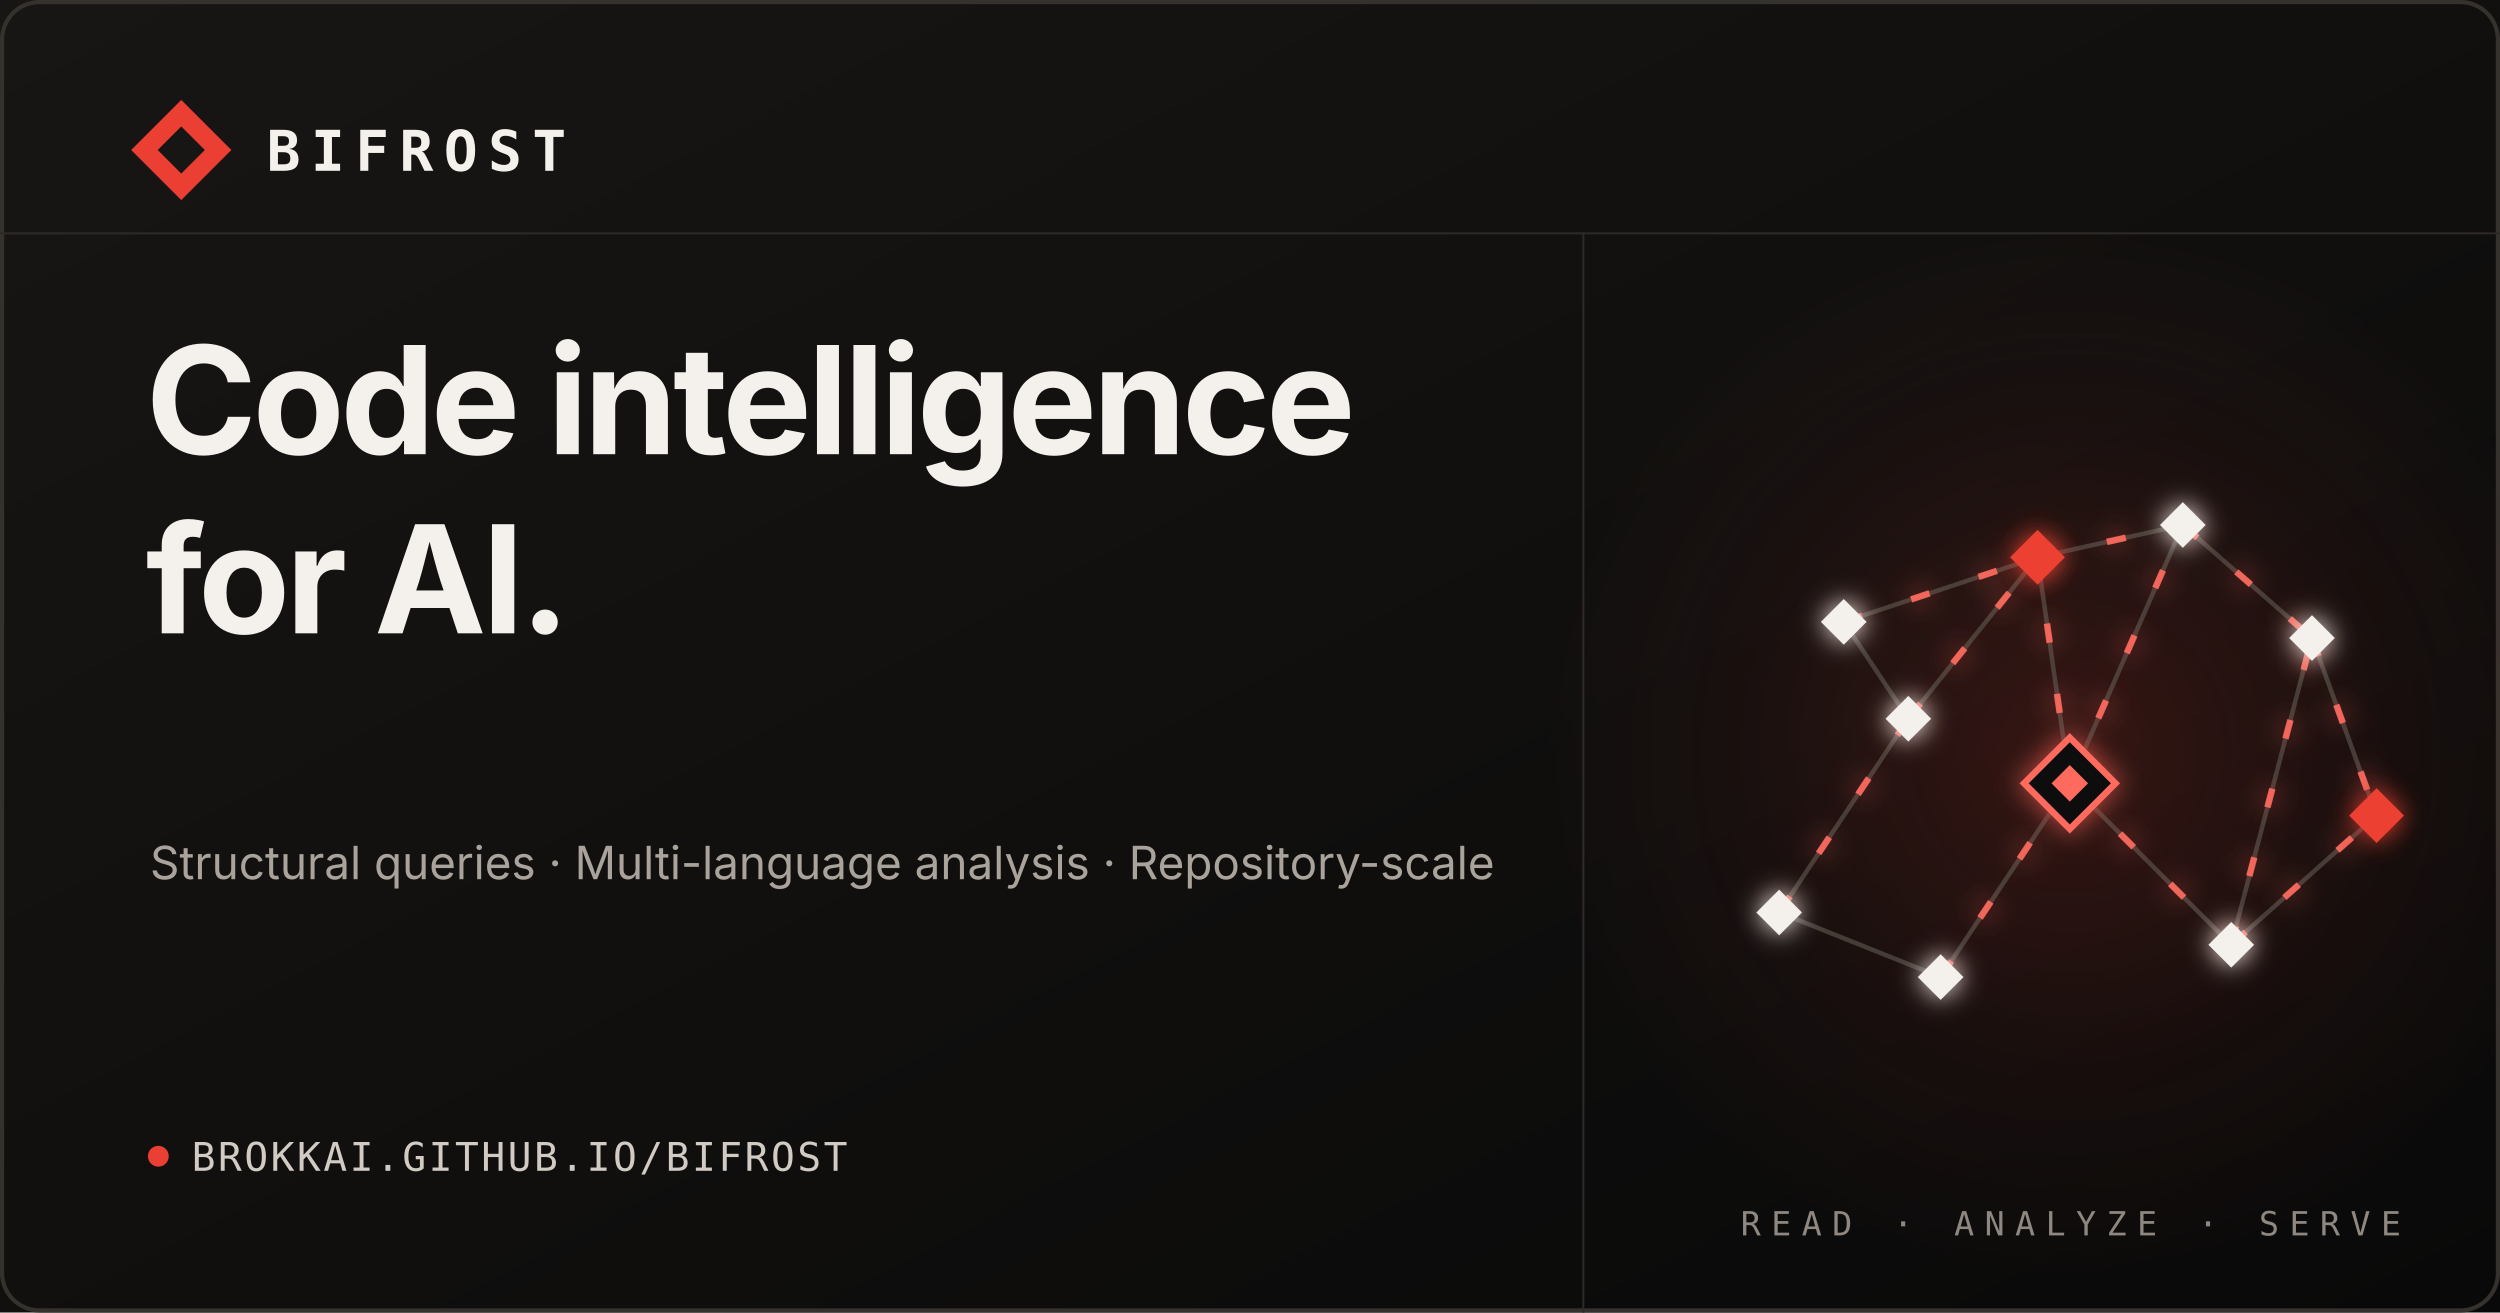
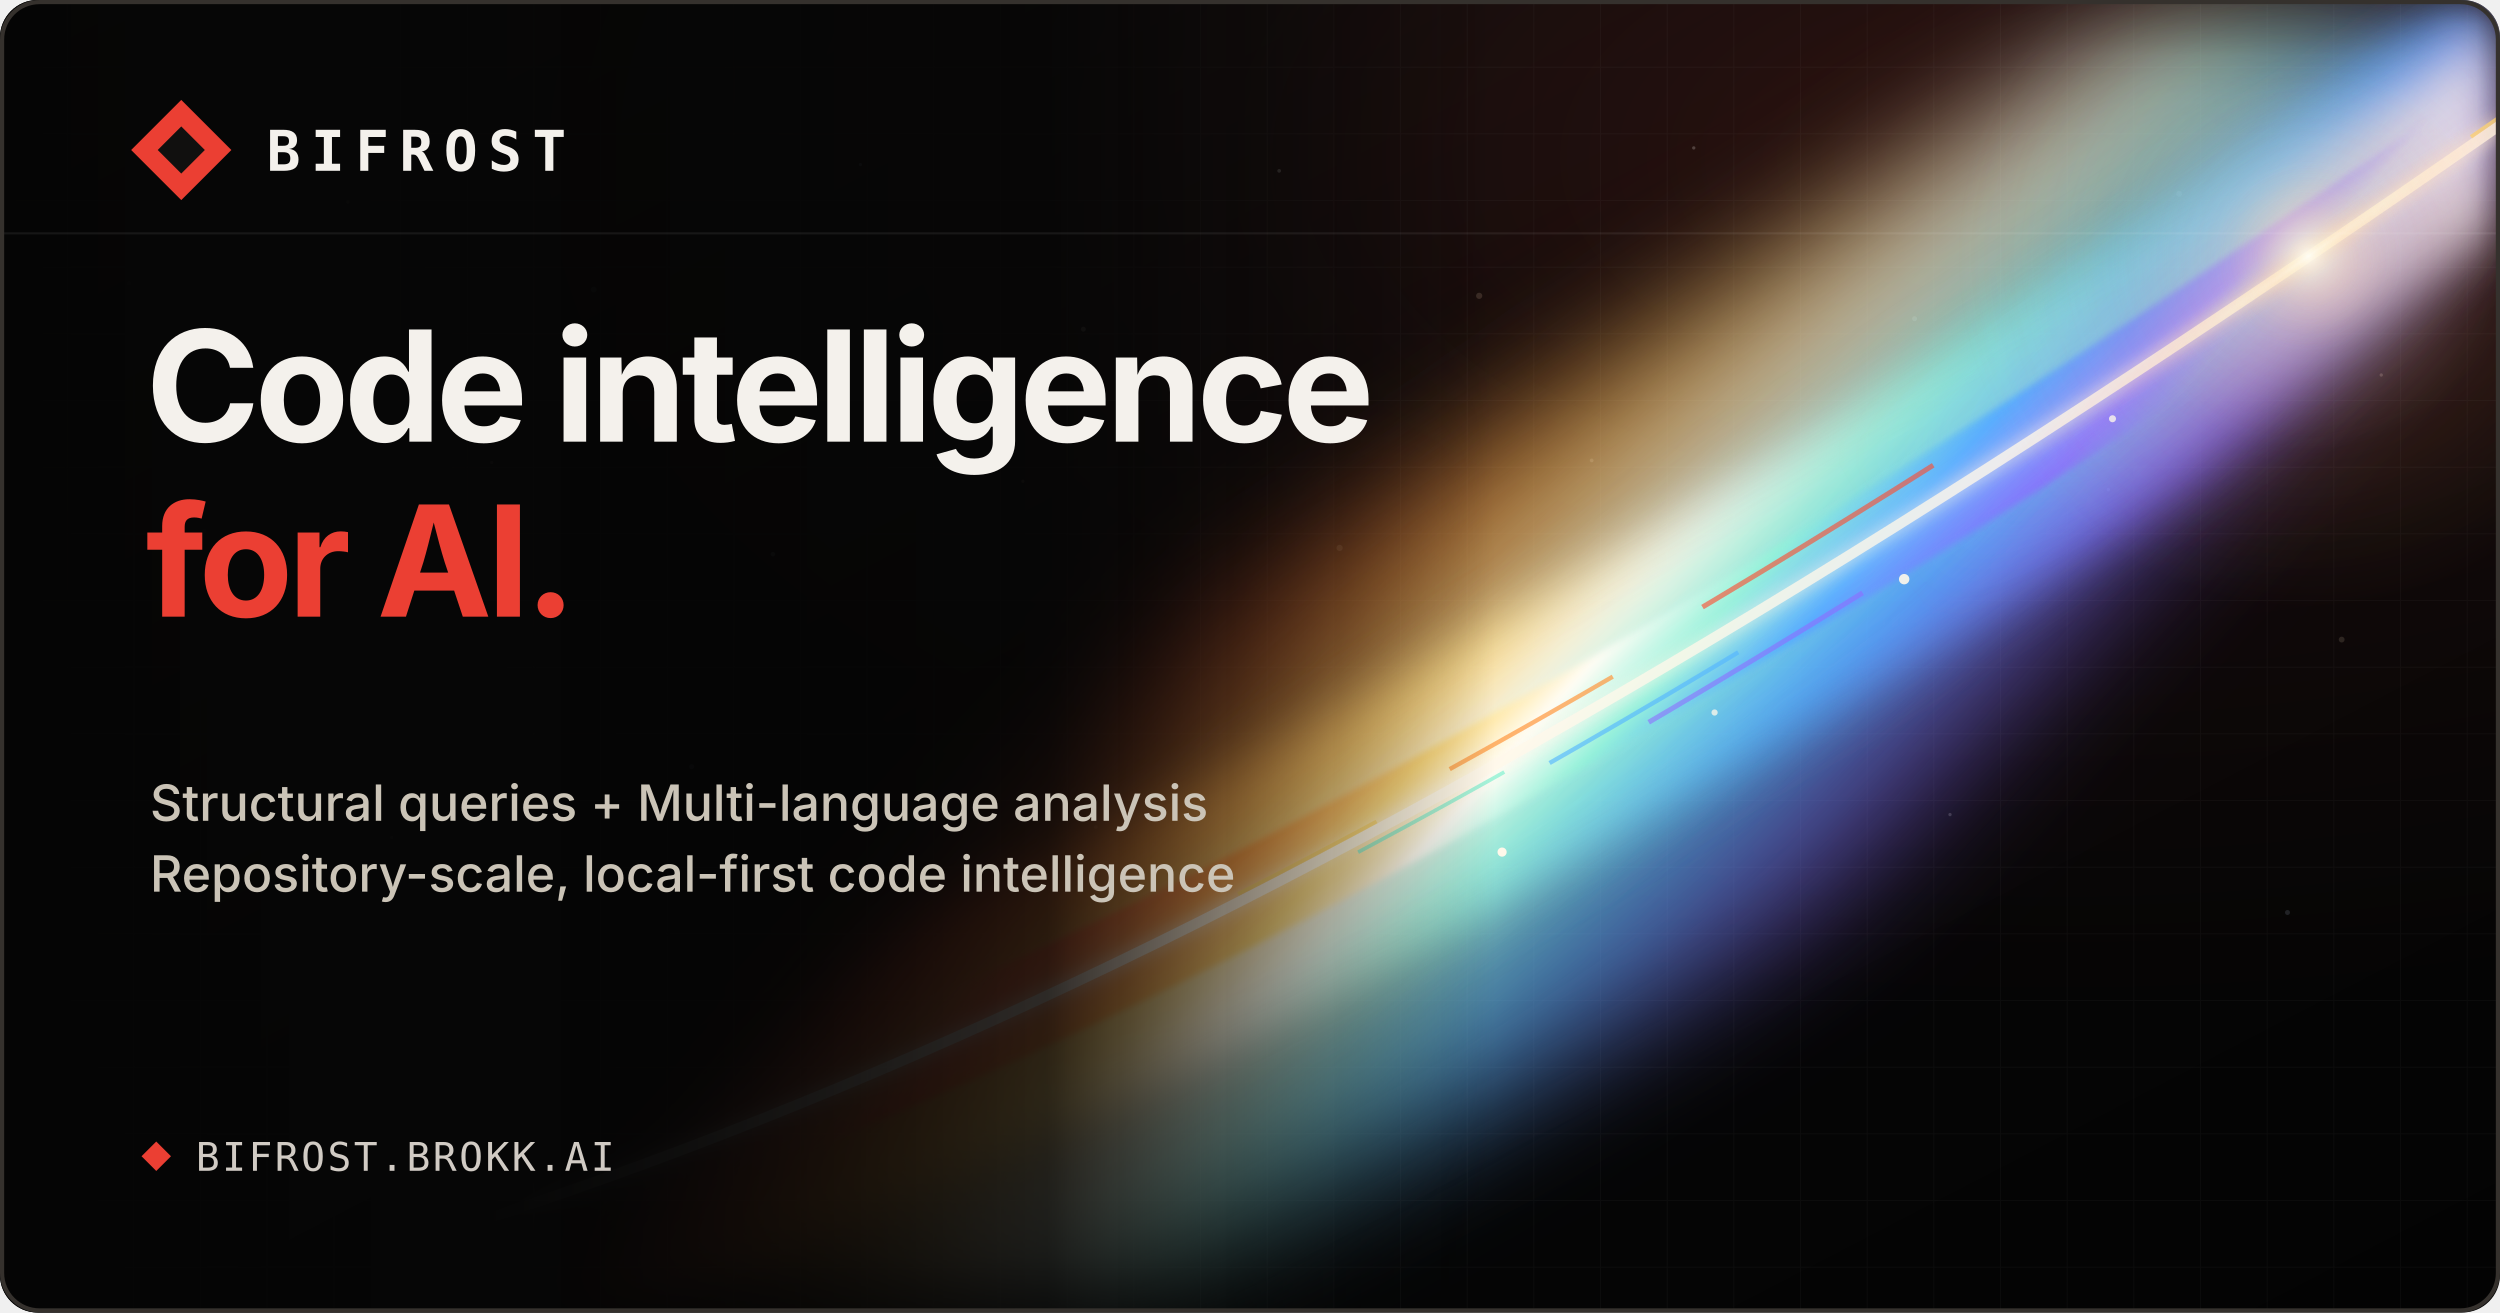
<svg xmlns="http://www.w3.org/2000/svg" width="1200" height="630" viewBox="0 0 1200 630" role="img" aria-labelledby="title description">
  <defs>
    <linearGradient id="background" x1="0" y1="0" x2="1" y2="1">
-       <stop offset="0" stop-color="#181614" />
-       <stop offset="0.55" stop-color="#100f0e" />
-       <stop offset="1" stop-color="#090909" />
+       <stop offset="0" stop-color="#11100f" />
+       <stop offset="0.48" stop-color="#080808" />
+       <stop offset="1" stop-color="#030303" />
    </linearGradient>
-     <radialGradient id="graphGlow" cx="50%" cy="50%" r="52%">
-       <stop offset="0" stop-color="#eb3f33" stop-opacity="0.18" />
-       <stop offset="0.6" stop-color="#eb3f33" stop-opacity="0.05" />
+     <radialGradient id="warm-glow" cx="82%" cy="12%" r="65%">
+       <stop offset="0" stop-color="#eb3f33" stop-opacity="0.16" />
+       <stop offset="0.5" stop-color="#eb3f33" stop-opacity="0.04" />
      <stop offset="1" stop-color="#eb3f33" stop-opacity="0" />
    </radialGradient>
-     <filter id="glow" x="-80%" y="-80%" width="260%" height="260%">
+     <pattern id="grid" width="32" height="32" patternUnits="userSpaceOnUse">
+       <path d="M32 0H0V32" fill="none" stroke="#ffffff" stroke-opacity="0.028" />
+     </pattern>
+     <linearGradient id="beam-spectrum-aura" gradientUnits="userSpaceOnUse" x1="560" y1="280" x2="820" y2="520">
+       <stop offset="0" stop-color="#ff3b2c" stop-opacity="0" />
+       <stop offset="0.1" stop-color="#ff5a33" stop-opacity="0.65" />
+       <stop offset="0.22" stop-color="#ff9a3c" stop-opacity="0.85" />
+       <stop offset="0.36" stop-color="#ffd975" />
+       <stop offset="0.47" stop-color="#fffdf4" />
+       <stop offset="0.58" stop-color="#8ff0d8" />
+       <stop offset="0.74" stop-color="#4fa8ff" stop-opacity="0.95" />
+       <stop offset="0.9" stop-color="#8a63ff" stop-opacity="0.75" />
+       <stop offset="1" stop-color="#8a63ff" stop-opacity="0" />
+     </linearGradient>
+     <linearGradient id="beam-spectrum-body" gradientUnits="userSpaceOnUse" x1="600" y1="318" x2="780" y2="482">
+       <stop offset="0" stop-color="#ff3b2c" stop-opacity="0" />
+       <stop offset="0.08" stop-color="#ff5a33" stop-opacity="0.75" />
+       <stop offset="0.24" stop-color="#ff9a3c" stop-opacity="0.95" />
+       <stop offset="0.38" stop-color="#ffd975" />
+       <stop offset="0.5" stop-color="#fffdf4" />
+       <stop offset="0.62" stop-color="#8ff0d8" />
+       <stop offset="0.76" stop-color="#4fa8ff" stop-opacity="0.95" />
+       <stop offset="0.92" stop-color="#8a63ff" stop-opacity="0.75" />
+       <stop offset="1" stop-color="#8a63ff" stop-opacity="0" />
+     </linearGradient>
+     <linearGradient id="beam-ramp" gradientUnits="userSpaceOnUse" x1="510" y1="460" x2="1180" y2="78">
+       <stop offset="0" stop-color="#fff3d9" stop-opacity="0" />
+       <stop offset="0.58" stop-color="#fff3d9" stop-opacity="0" />
+       <stop offset="0.86" stop-color="#ffe9bd" stop-opacity="0.3" />
+       <stop offset="1" stop-color="#fffdf4" stop-opacity="0.72" />
+     </linearGradient>
+     <linearGradient id="beam-entry" x1="0" y1="0" x2="1" y2="0">
+       <stop offset="0" stop-color="black" />
+       <stop offset="0.19" stop-color="black" />
+       <stop offset="0.43" stop-color="white" />
+       <stop offset="1" stop-color="white" />
+     </linearGradient>
+     <mask id="beam-entry-mask" maskUnits="userSpaceOnUse" x="0" y="0" width="1200" height="630">
+       <rect width="1200" height="630" fill="url(#beam-entry)" />
+     </mask>
+     <filter id="beam-blur-xl" x="-20%" y="-50%" width="140%" height="200%">
+       <feGaussianBlur stdDeviation="28" />
+     </filter>
+     <filter id="beam-blur-lg" x="-12%" y="-25%" width="124%" height="150%">
+       <feGaussianBlur stdDeviation="12" />
+     </filter>
+     <filter id="beam-blur-sm" x="-5%" y="-12%" width="110%" height="124%">
+       <feGaussianBlur stdDeviation="1.6" />
+     </filter>
+     <filter id="core-glow" x="-5%" y="-20%" width="110%" height="140%">
      <feGaussianBlur stdDeviation="4" result="blur" />
      <feMerge>
        <feMergeNode in="blur" />
        <feMergeNode in="SourceGraphic" />
      </feMerge>
    </filter>
+     <radialGradient id="flare-glow">
+       <stop offset="0" stop-color="#fffdf4" stop-opacity="0.76" />
+       <stop offset="0.22" stop-color="#ffe9bd" stop-opacity="0.32" />
+       <stop offset="0.55" stop-color="#ffb27a" stop-opacity="0.1" />
+       <stop offset="1" stop-color="#ffb27a" stop-opacity="0" />
+     </radialGradient>
+     <linearGradient id="copy-scrim" x1="0" y1="0" x2="1" y2="0">
+       <stop offset="0" stop-color="#050505" stop-opacity="0.98" />
+       <stop offset="0.7" stop-color="#050505" stop-opacity="0.83" />
+       <stop offset="1" stop-color="#050505" stop-opacity="0" />
+     </linearGradient>
+     <clipPath id="card-clip">
+       <rect width="1200" height="630" rx="18" />
+     </clipPath>
  </defs>
-   <rect width="1200" height="630" fill="url(#background)" />
+   <g clip-path="url(#card-clip)">
+     <rect width="1200" height="630" fill="url(#background)" />
+     <rect width="1200" height="630" fill="url(#warm-glow)" />
+     <rect width="1200" height="630" fill="url(#grid)" />
+     <g opacity="0.72">
+       <circle cx="62" cy="136" r="1.1" fill="#f4f1ec" opacity="0.22" />
+       <circle cx="167" cy="97" r="0.8" fill="#ffe3c2" opacity="0.28" />
+       <circle cx="285" cy="139" r="1.4" fill="#f4f1ec" opacity="0.16" />
+       <circle cx="413" cy="79" r="0.8" fill="#cfe0ff" opacity="0.24" />
+       <circle cx="520" cy="158" r="1.2" fill="#f4f1ec" opacity="0.2" />
+       <circle cx="614" cy="82" r="0.9" fill="#f4f1ec" opacity="0.24" />
+       <circle cx="710" cy="142" r="1.5" fill="#ffe3c2" opacity="0.2" />
+       <circle cx="813" cy="71" r="0.8" fill="#f4f1ec" opacity="0.3" />
+       <circle cx="919" cy="153" r="1.2" fill="#cfe0ff" opacity="0.2" />
+       <circle cx="1046" cy="93" r="1.4" fill="#f4f1ec" opacity="0.24" />
+       <circle cx="1143" cy="180" r="0.8" fill="#ffe3c2" opacity="0.28" />
+       <circle cx="98" cy="255" r="1.3" fill="#cfe0ff" opacity="0.15" />
+       <circle cx="236" cy="222" r="0.8" fill="#f4f1ec" opacity="0.23" />
+       <circle cx="371" cy="266" r="1.1" fill="#f4f1ec" opacity="0.2" />
+       <circle cx="491" cy="231" r="0.8" fill="#ffe3c2" opacity="0.2" />
+       <circle cx="643" cy="263" r="1.5" fill="#f4f1ec" opacity="0.16" />
+       <circle cx="764" cy="221" r="0.9" fill="#cfe0ff" opacity="0.26" />
+       <circle cx="886" cy="278" r="1.1" fill="#f4f1ec" opacity="0.2" />
+       <circle cx="1012" cy="235" r="0.8" fill="#f4f1ec" opacity="0.28" />
+       <circle cx="1124" cy="307" r="1.4" fill="#ffe3c2" opacity="0.18" />
+       <circle cx="188" cy="402" r="0.8" fill="#f4f1ec" opacity="0.2" />
+       <circle cx="332" cy="368" r="1.2" fill="#cfe0ff" opacity="0.18" />
+       <circle cx="526" cy="397" r="0.9" fill="#f4f1ec" opacity="0.22" />
+       <circle cx="711" cy="351" r="1.3" fill="#ffe3c2" opacity="0.24" />
+       <circle cx="936" cy="391" r="0.8" fill="#f4f1ec" opacity="0.26" />
+       <circle cx="1098" cy="438" r="1.2" fill="#cfe0ff" opacity="0.18" />
+     </g>
+     <g mask="url(#beam-entry-mask)">
+       <path d="M-60 660 C340 585 690 420 1250 25" fill="none" stroke="url(#beam-spectrum-aura)" stroke-width="280" opacity="0.72" filter="url(#beam-blur-xl)" />
+       <path d="M-60 660 C340 585 690 420 1250 25" fill="none" stroke="url(#beam-spectrum-aura)" stroke-width="120" opacity="0.92" filter="url(#beam-blur-lg)" />
+       <path d="M-60 660 C340 585 690 420 1250 25" fill="none" stroke="url(#beam-ramp)" stroke-width="82" filter="url(#beam-blur-lg)" />
+       <path d="M-60 660 C340 585 690 420 1250 25" fill="none" stroke="url(#beam-spectrum-body)" stroke-width="44" filter="url(#beam-blur-sm)" />
+       <path d="M-60 660 C340 585 690 420 1250 25" fill="none" stroke="#ffffff" stroke-width="18" opacity="0.2" filter="url(#beam-blur-lg)" />
+       <path d="M-60 660 C340 585 690 420 1250 25" fill="none" stroke="#fff8ea" stroke-width="5" opacity="0.86" filter="url(#core-glow)" />
+       <path d="M-60 642 C340 567 690 402 1250 7" fill="none" stroke="#ff4a2d" stroke-width="2.4" stroke-dasharray="130 820" opacity="0.62" />
+       <path d="M-60 650 C340 575 690 410 1250 15" fill="none" stroke="#ff9438" stroke-width="2.1" stroke-dasharray="90 720" opacity="0.68" />
+       <path d="M-60 656 C340 581 690 416 1250 21" fill="none" stroke="#ffd76a" stroke-width="1.8" stroke-dasharray="75 620" opacity="0.72" />
+       <path d="M-60 666 C340 591 690 426 1250 31" fill="none" stroke="#7df0cf" stroke-width="1.8" stroke-dasharray="80 680" opacity="0.67" />
+       <path d="M-60 674 C340 599 690 434 1250 39" fill="none" stroke="#55b6ff" stroke-width="2.1" stroke-dasharray="105 760" opacity="0.64" />
+       <path d="M-60 682 C340 607 690 442 1250 47" fill="none" stroke="#8f6bff" stroke-width="2.4" stroke-dasharray="120 800" opacity="0.58" />
+     </g>
+     <g transform="translate(1108 123)">
+       <circle r="170" fill="url(#flare-glow)" opacity="0.84" />
+       <ellipse rx="194" ry="10" fill="url(#flare-glow)" opacity="0.78" transform="rotate(-35)" />
+       <circle r="46" fill="url(#flare-glow)" />
+     </g>
+     <circle cx="721" cy="409" r="2.2" fill="#fff8ea" />
+     <circle cx="823" cy="342" r="1.5" fill="#fff8ea" opacity="0.76" />
+     <circle cx="914" cy="278" r="2.5" fill="#fff8ea" opacity="0.9" />
+     <circle cx="1014" cy="201" r="1.7" fill="#fff8ea" opacity="0.78" />
+     <rect x="0" y="0" width="720" height="630" fill="url(#copy-scrim)" />
+     <path d="M0 112H1200" stroke="#ffffff" stroke-opacity="0.07" />
+     <g transform="translate(70 55)">
+       <rect width="34" height="34" transform="rotate(45 17 17)" fill="#eb3f33" />
+       <rect x="9" y="9" width="16" height="16" transform="rotate(45 17 17)" fill="#11100f" />
+       <text x="58" y="27" fill="#f4f1ec" font-family="ui-monospace, SFMono-Regular, Menlo, Consolas, monospace" font-size="27" font-weight="700" letter-spacing="5">BIFROST</text>
+     </g>
+     <g transform="translate(70 212)">
+       <text fill="#f4f1ec" font-family="Inter, ui-sans-serif, system-ui, -apple-system, BlinkMacSystemFont, sans-serif" font-size="74" font-weight="720" letter-spacing="-2.5">
+         <tspan x="0" y="0">Code intelligence</tspan>
+         <tspan x="0" y="84" fill="#eb3f33">for AI.</tspan>
+       </text>
+       <text x="2" y="182" fill="#cbc4b7" font-family="Inter, ui-sans-serif, system-ui, -apple-system, BlinkMacSystemFont, sans-serif" font-size="24" font-weight="500">
+         <tspan x="2">Structural queries  +  Multi-language analysis</tspan>
+         <tspan x="2" dy="34">Repository-scale, local-first code intelligence</tspan>
+       </text>
+     </g>
+     <g transform="translate(70 562)">
+       <rect x="0" y="-12" width="10" height="10" transform="rotate(45 5 -7)" fill="#eb3f33" />
+       <text x="24" y="0" fill="#d1cbc4" font-family="ui-monospace, SFMono-Regular, Menlo, Consolas, monospace" font-size="19" letter-spacing="1.2">BIFROST.BROKK.AI</text>
+     </g>
+   </g>
  <rect x="1" y="1" width="1198" height="628" rx="18" fill="none" stroke="#35312d" stroke-width="2" />
-   <path d="M0 112H1200" stroke="#2c2926" />
-   <path d="M760 112V630" stroke="#2c2926" />
-   <g transform="translate(70 55)">
-     <rect width="34" height="34" transform="rotate(45 17 17)" fill="#eb3f33" />
-     <rect x="9" y="9" width="16" height="16" transform="rotate(45 17 17)" fill="#181614" />
-     <text x="58" y="27" fill="#f4f1ec" font-family="ui-monospace, SFMono-Regular, Menlo, Consolas, monospace" font-size="27" font-weight="700" letter-spacing="5">BIFROST</text>
-   </g>
-   <g transform="translate(70 218)">
-     <text fill="#f4f1ec" font-family="Inter, ui-sans-serif, system-ui, -apple-system, BlinkMacSystemFont, sans-serif" font-size="72" font-weight="720" letter-spacing="-2">
-       <tspan x="0" y="0">Code intelligence</tspan>
-       <tspan x="0" y="86">for AI.</tspan>
-     </text>
-     <text x="2" y="204" fill="#aaa39b" font-family="Inter, ui-sans-serif, system-ui, -apple-system, BlinkMacSystemFont, sans-serif" font-size="22">
-       <tspan x="2">Structural queries · Multi-language analysis · Repository-scale</tspan>
-     </text>
-   </g>
-   <g transform="translate(70 562)">
-     <circle cx="6" cy="-7" r="5" fill="#eb3f33" />
-     <text x="22" y="0" fill="#d1cbc4" font-family="ui-monospace, SFMono-Regular, Menlo, Consolas, monospace" font-size="19" letter-spacing="1.2">BROKKAI.GITHUB.IO/BIFROST</text>
-   </g>
-   <g transform="translate(754 101)">
-     <circle cx="240" cy="260" r="250" fill="url(#graphGlow)" />
-     <g transform="translate(38 58) scale(1.55)">
-       <g stroke="#5f5a52" stroke-width="1.4" opacity="0.6" fill="none">
-         <line x1="40" y1="180" x2="80" y2="120" />
-         <line x1="80" y1="120" x2="120" y2="70" />
-         <line x1="120" y1="70" x2="165" y2="60" />
-         <line x1="165" y1="60" x2="205" y2="95" />
-         <line x1="205" y1="95" x2="225" y2="150" />
-         <line x1="80" y1="120" x2="60" y2="90" />
-         <line x1="60" y1="90" x2="120" y2="70" />
-         <line x1="130" y1="140" x2="120" y2="70" />
-         <line x1="130" y1="140" x2="165" y2="60" />
-         <line x1="130" y1="140" x2="180" y2="190" />
-         <line x1="90" y1="200" x2="40" y2="180" />
-         <line x1="90" y1="200" x2="130" y2="140" />
-         <line x1="180" y1="190" x2="225" y2="150" />
-         <line x1="180" y1="190" x2="205" y2="95" />
-       </g>
-       <g stroke="#ff6a5f" stroke-width="2" fill="none" stroke-dasharray="6 16" opacity="0.92" filter="url(#glow)">
-         <line x1="40" y1="180" x2="80" y2="120" />
-         <line x1="80" y1="120" x2="120" y2="70" />
-         <line x1="120" y1="70" x2="165" y2="60" />
-         <line x1="165" y1="60" x2="205" y2="95" />
-         <line x1="205" y1="95" x2="225" y2="150" />
-         <line x1="60" y1="90" x2="120" y2="70" />
-         <line x1="130" y1="140" x2="120" y2="70" />
-         <line x1="130" y1="140" x2="165" y2="60" />
-         <line x1="130" y1="140" x2="180" y2="190" />
-         <line x1="90" y1="200" x2="130" y2="140" />
-         <line x1="180" y1="190" x2="225" y2="150" />
-         <line x1="180" y1="190" x2="205" y2="95" />
-       </g>
-       <g fill="#f4f1ec" filter="url(#glow)">
-         <rect x="35" y="175" width="10" height="10" transform="rotate(45 40 180)" />
-         <rect x="75" y="115" width="10" height="10" transform="rotate(45 80 120)" />
-         <rect x="160" y="55" width="10" height="10" transform="rotate(45 165 60)" />
-         <rect x="200" y="90" width="10" height="10" transform="rotate(45 205 95)" />
-         <rect x="55" y="85" width="10" height="10" transform="rotate(45 60 90)" />
-         <rect x="85" y="195" width="10" height="10" transform="rotate(45 90 200)" />
-         <rect x="175" y="185" width="10" height="10" transform="rotate(45 180 190)" />
-       </g>
-       <g fill="#eb3f33" filter="url(#glow)">
-         <rect x="114" y="64" width="12" height="12" transform="rotate(45 120 70)" />
-         <rect x="124" y="134" width="12" height="12" transform="rotate(45 130 140)" />
-         <rect x="219" y="144" width="12" height="12" transform="rotate(45 225 150)" />
-       </g>
-       <g transform="translate(130 140)" filter="url(#glow)">
-         <rect x="-10" y="-10" width="20" height="20" fill="#100f0e" stroke="#ff6a5f" stroke-width="2" transform="rotate(45)" />
-         <rect x="-4" y="-4" width="8" height="8" fill="#ff6a5f" transform="rotate(45)" />
-       </g>
-     </g>
-     <text x="240" y="492" text-anchor="middle" fill="#8f8881" font-family="ui-monospace, SFMono-Regular, Menlo, Consolas, monospace" font-size="16" letter-spacing="5">READ  ·  ANALYZE  ·  SERVE</text>
-   </g>
</svg>
